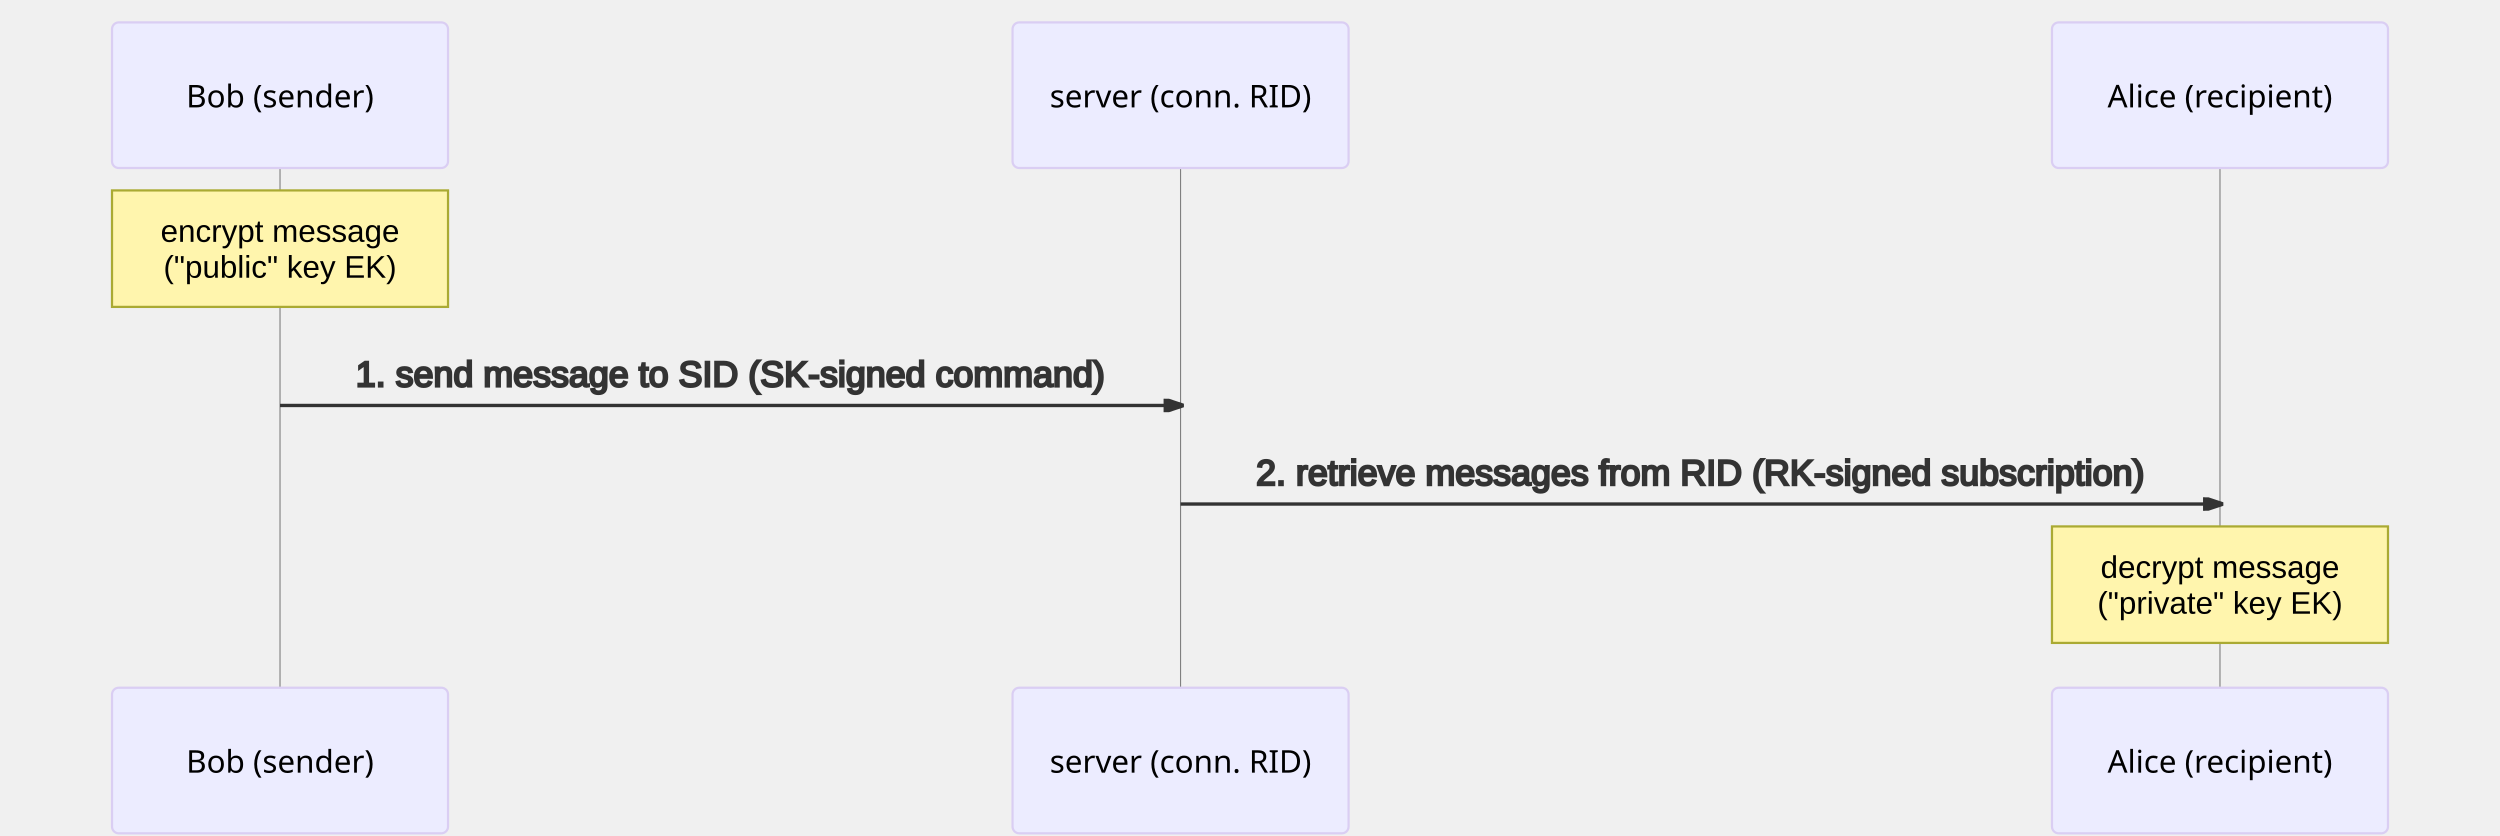
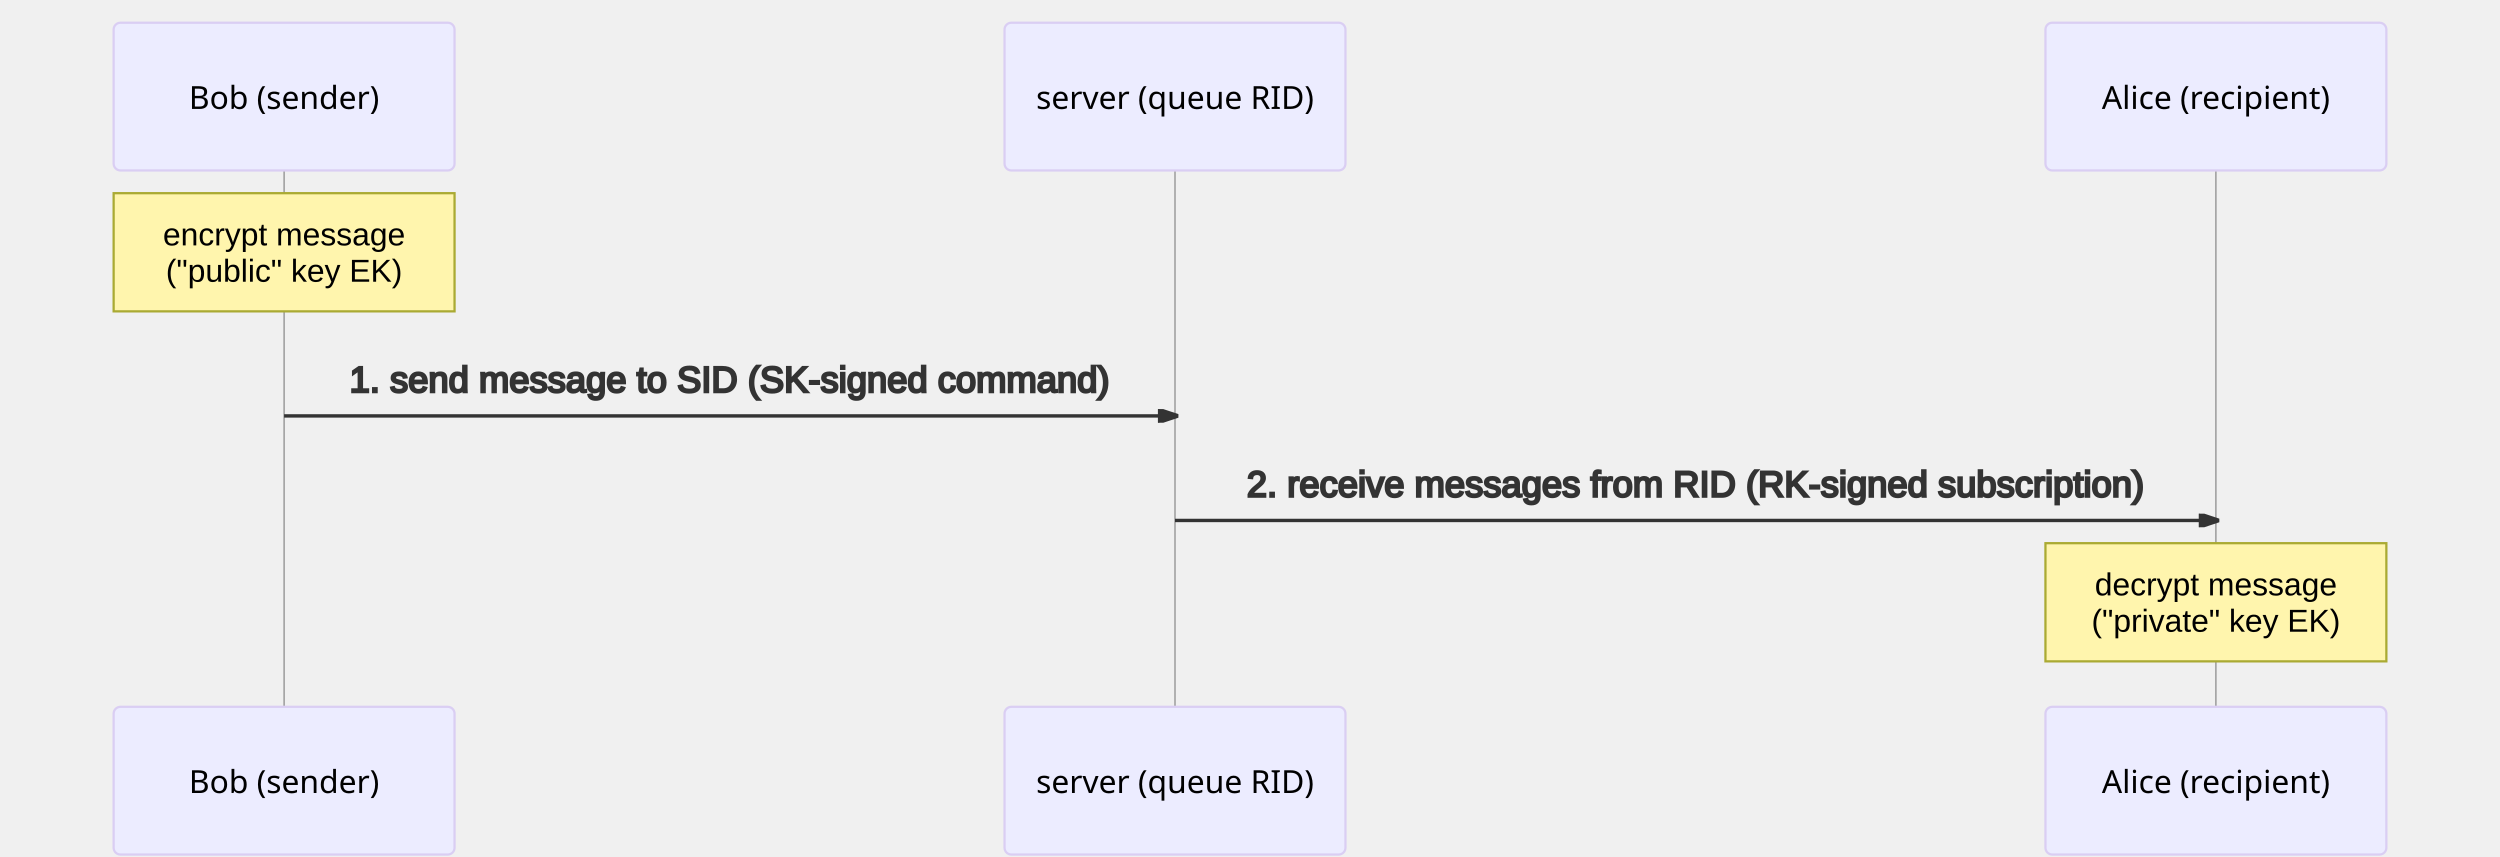
- <svg xmlns="http://www.w3.org/2000/svg" id="mermaid-svg" width="100%" height="100%" style="max-width:1116px;" viewBox="-50 -10 1116 373">
-   <style>#mermaid-svg{font-family:"trebuchet ms",verdana,arial;font-size:16px;fill:#333;}#mermaid-svg .error-icon{fill:#552222;}#mermaid-svg .error-text{fill:#552222;stroke:#552222;}#mermaid-svg .edge-thickness-normal{stroke-width:2px;}#mermaid-svg .edge-thickness-thick{stroke-width:3.5px;}#mermaid-svg .edge-pattern-solid{stroke-dasharray:0;}#mermaid-svg .edge-pattern-dashed{stroke-dasharray:3;}#mermaid-svg .edge-pattern-dotted{stroke-dasharray:2;}#mermaid-svg .marker{fill:#333333;}#mermaid-svg .marker.cross{stroke:#333333;}#mermaid-svg svg{font-family:"trebuchet ms",verdana,arial;font-size:16px;}#mermaid-svg .actor{stroke:hsl(259.626,59.777%,87.902%);fill:#ECECFF;}#mermaid-svg text.actor &gt; tspan{fill:black;stroke:none;}#mermaid-svg .actor-line{stroke:grey;}#mermaid-svg .messageLine0{stroke-width:1.5;stroke-dasharray:none;stroke:#333;}#mermaid-svg .messageLine1{stroke-width:1.5;stroke-dasharray:2,2;stroke:#333;}#mermaid-svg #arrowhead path{fill:#333;stroke:#333;}#mermaid-svg .sequenceNumber{fill:white;}#mermaid-svg #sequencenumber{fill:#333;}#mermaid-svg #crosshead path{fill:#333;stroke:#333;}#mermaid-svg .messageText{fill:#333;stroke:#333;}#mermaid-svg .labelBox{stroke:hsl(259.626,59.777%,87.902%);fill:#ECECFF;}#mermaid-svg .labelText,#mermaid-svg .labelText &gt; tspan{fill:black;stroke:none;}#mermaid-svg .loopText,#mermaid-svg .loopText &gt; tspan{fill:black;stroke:none;}#mermaid-svg .loopLine{stroke-width:2px;stroke-dasharray:2,2;stroke:hsl(259.626,59.777%,87.902%);fill:hsl(259.626,59.777%,87.902%);}#mermaid-svg .note{stroke:#aaaa33;fill:#fff5ad;}#mermaid-svg .noteText,#mermaid-svg .noteText &gt; tspan{fill:black;stroke:none;}#mermaid-svg .activation0{fill:#f4f4f4;stroke:#666;}#mermaid-svg .activation1{fill:#f4f4f4;stroke:#666;}#mermaid-svg .activation2{fill:#f4f4f4;stroke:#666;}#mermaid-svg:root{--mermaid-font-family:"trebuchet ms",verdana,arial;}#mermaid-svg sequence{fill:apa;}</style>
+ <svg xmlns="http://www.w3.org/2000/svg" id="mermaid-1603362302206" width="100%" height="377" style="max-width: 1100px;" viewBox="-50 -10 1100 377">
+   <style>#mermaid-1603362302206{font-family:"trebuchet ms",verdana,arial;font-size:16px;fill:#333;}#mermaid-1603362302206 .error-icon{fill:#552222;}#mermaid-1603362302206 .error-text{fill:#552222;stroke:#552222;}#mermaid-1603362302206 .edge-thickness-normal{stroke-width:2px;}#mermaid-1603362302206 .edge-thickness-thick{stroke-width:3.5px;}#mermaid-1603362302206 .edge-pattern-solid{stroke-dasharray:0;}#mermaid-1603362302206 .edge-pattern-dashed{stroke-dasharray:3;}#mermaid-1603362302206 .edge-pattern-dotted{stroke-dasharray:2;}#mermaid-1603362302206 .marker{fill:#333333;}#mermaid-1603362302206 .marker.cross{stroke:#333333;}#mermaid-1603362302206 svg{font-family:"trebuchet ms",verdana,arial;font-size:16px;}#mermaid-1603362302206 .actor{stroke:hsl(259.626,59.777%,87.902%);fill:#ECECFF;}#mermaid-1603362302206 text.actor &gt; tspan{fill:black;stroke:none;}#mermaid-1603362302206 .actor-line{stroke:grey;}#mermaid-1603362302206 .messageLine0{stroke-width:1.5;stroke-dasharray:none;stroke:#333;}#mermaid-1603362302206 .messageLine1{stroke-width:1.5;stroke-dasharray:2,2;stroke:#333;}#mermaid-1603362302206 #arrowhead path{fill:#333;stroke:#333;}#mermaid-1603362302206 .sequenceNumber{fill:white;}#mermaid-1603362302206 #sequencenumber{fill:#333;}#mermaid-1603362302206 #crosshead path{fill:#333;stroke:#333;}#mermaid-1603362302206 .messageText{fill:#333;stroke:#333;}#mermaid-1603362302206 .labelBox{stroke:hsl(259.626,59.777%,87.902%);fill:#ECECFF;}#mermaid-1603362302206 .labelText,#mermaid-1603362302206 .labelText &gt; tspan{fill:black;stroke:none;}#mermaid-1603362302206 .loopText,#mermaid-1603362302206 .loopText &gt; tspan{fill:black;stroke:none;}#mermaid-1603362302206 .loopLine{stroke-width:2px;stroke-dasharray:2,2;stroke:hsl(259.626,59.777%,87.902%);fill:hsl(259.626,59.777%,87.902%);}#mermaid-1603362302206 .note{stroke:#aaaa33;fill:#fff5ad;}#mermaid-1603362302206 .noteText,#mermaid-1603362302206 .noteText &gt; tspan{fill:black;stroke:none;}#mermaid-1603362302206 .activation0{fill:#f4f4f4;stroke:#666;}#mermaid-1603362302206 .activation1{fill:#f4f4f4;stroke:#666;}#mermaid-1603362302206 .activation2{fill:#f4f4f4;stroke:#666;}#mermaid-1603362302206:root{--mermaid-font-family:"trebuchet ms",verdana,arial;}#mermaid-1603362302206 sequence{fill:apa;}</style>
  <g />
  <g>
-     <line id="actor0" x1="75" y1="5" x2="75" y2="362" class="actor-line" stroke-width="0.5px" stroke="#999" />
+     <line id="actor706" x1="75" y1="5" x2="75" y2="366" class="actor-line" stroke-width="0.5px" stroke="#999" />
    <rect x="0" y="0" fill="#eaeaea" stroke="#666" width="150" height="65" rx="3" ry="3" class="actor" />
    <text x="75" y="32.5" dominant-baseline="central" alignment-baseline="central" class="actor" style="text-anchor: middle; font-size: 14px; font-weight: 400; font-family: Open-Sans, sans-serif;">
      <tspan x="75" dy="0">Bob (sender)</tspan>
    </text>
  </g>
  <g>
-     <line id="actor1" x1="477" y1="5" x2="477" y2="362" class="actor-line" stroke-width="0.5px" stroke="#999" />
-     <rect x="402" y="0" fill="#eaeaea" stroke="#666" width="150" height="65" rx="3" ry="3" class="actor" />
-     <text x="477" y="32.5" dominant-baseline="central" alignment-baseline="central" class="actor" style="text-anchor: middle; font-size: 14px; font-weight: 400; font-family: Open-Sans, sans-serif;">
-       <tspan x="477" dy="0">server (conn. RID)</tspan>
+     <line id="actor707" x1="467" y1="5" x2="467" y2="366" class="actor-line" stroke-width="0.5px" stroke="#999" />
+     <rect x="392" y="0" fill="#eaeaea" stroke="#666" width="150" height="65" rx="3" ry="3" class="actor" />
+     <text x="467" y="32.5" dominant-baseline="central" alignment-baseline="central" class="actor" style="text-anchor: middle; font-size: 14px; font-weight: 400; font-family: Open-Sans, sans-serif;">
+       <tspan x="467" dy="0">server (queue RID)</tspan>
    </text>
  </g>
  <g>
-     <line id="actor2" x1="941" y1="5" x2="941" y2="362" class="actor-line" stroke-width="0.5px" stroke="#999" />
-     <rect x="866" y="0" fill="#eaeaea" stroke="#666" width="150" height="65" rx="3" ry="3" class="actor" />
-     <text x="941" y="32.5" dominant-baseline="central" alignment-baseline="central" class="actor" style="text-anchor: middle; font-size: 14px; font-weight: 400; font-family: Open-Sans, sans-serif;">
-       <tspan x="941" dy="0">Alice (recipient)</tspan>
+     <line id="actor708" x1="925" y1="5" x2="925" y2="366" class="actor-line" stroke-width="0.5px" stroke="#999" />
+     <rect x="850" y="0" fill="#eaeaea" stroke="#666" width="150" height="65" rx="3" ry="3" class="actor" />
+     <text x="925" y="32.5" dominant-baseline="central" alignment-baseline="central" class="actor" style="text-anchor: middle; font-size: 14px; font-weight: 400; font-family: Open-Sans, sans-serif;">
+       <tspan x="925" dy="0">Alice (recipient)</tspan>
    </text>
  </g>
  <defs>
    <marker id="arrowhead" refX="5" refY="2" markerWidth="6" markerHeight="4" orient="auto">
      <path d="M 0,0 V 4 L6,2 Z" />
    </marker>
  </defs>
  <defs>
    <marker id="crosshead" markerWidth="15" markerHeight="8" orient="auto" refX="16" refY="4">
      <path fill="black" stroke="#000000" stroke-width="1px" d="M 9,2 V 6 L16,4 Z" style="stroke-dasharray: 0, 0;" />
      <path fill="none" stroke="#000000" stroke-width="1px" d="M 0,1 L 6,7 M 6,1 L 0,7" style="stroke-dasharray: 0, 0;" />
    </marker>
  </defs>
  <defs>
    <marker id="sequencenumber" refX="15" refY="15" markerWidth="60" markerHeight="40" orient="auto">
      <circle cx="15" cy="15" r="6" />
    </marker>
  </defs>
  <g>
    <rect x="0" y="75" fill="#EDF2AE" stroke="#666" width="150" height="52" rx="0" ry="0" class="note" />
    <text x="75" y="80" text-anchor="middle" dominant-baseline="middle" alignment-baseline="middle" class="noteText" dy="1em" style="font-family: &quot;trebuchet ms&quot;, verdana, arial; font-size: 14px; font-weight: 400;">
      <tspan x="75">encrypt message</tspan>
    </text>
    <text x="75" y="96" text-anchor="middle" dominant-baseline="middle" alignment-baseline="middle" class="noteText" dy="1em" style="font-family: &quot;trebuchet ms&quot;, verdana, arial; font-size: 14px; font-weight: 400;">
      <tspan x="75">("public" key EK)</tspan>
    </text>
  </g>
-   <text x="276" y="142" text-anchor="middle" dominant-baseline="middle" alignment-baseline="middle" class="messageText" dy="1em" style="font-family: &quot;trebuchet ms&quot;, verdana, arial; font-size: 16px; font-weight: 400;">1. send message to SID (SK-signed command)</text>
-   <line x1="75" y1="171" x2="477" y2="171" class="messageLine0" stroke-width="2" stroke="none" marker-end="url(#arrowhead)" style="fill: none;" />
-   <text x="709" y="186" text-anchor="middle" dominant-baseline="middle" alignment-baseline="middle" class="messageText" dy="1em" style="font-family: &quot;trebuchet ms&quot;, verdana, arial; font-size: 16px; font-weight: 400;">2. retrieve messages from RID (RK-signed subscription)</text>
-   <line x1="477" y1="215" x2="941" y2="215" class="messageLine0" stroke-width="2" stroke="none" marker-end="url(#arrowhead)" style="fill: none;" />
+   <text x="271" y="142" text-anchor="middle" dominant-baseline="middle" alignment-baseline="middle" class="messageText" dy="1em" style="font-family: &quot;trebuchet ms&quot;, verdana, arial; font-size: 16px; font-weight: 400;">1. send message to SID (SK-signed command)</text>
+   <line x1="75" y1="173" x2="467" y2="173" class="messageLine0" stroke-width="2" stroke="none" marker-end="url(#arrowhead)" style="fill: none;" />
+   <text x="696" y="188" text-anchor="middle" dominant-baseline="middle" alignment-baseline="middle" class="messageText" dy="1em" style="font-family: &quot;trebuchet ms&quot;, verdana, arial; font-size: 16px; font-weight: 400;">2. receive messages from RID (RK-signed subscription)</text>
+   <line x1="467" y1="219" x2="925" y2="219" class="messageLine0" stroke-width="2" stroke="none" marker-end="url(#arrowhead)" style="fill: none;" />
  <g>
-     <rect x="866" y="225" fill="#EDF2AE" stroke="#666" width="150" height="52" rx="0" ry="0" class="note" />
-     <text x="941" y="230" text-anchor="middle" dominant-baseline="middle" alignment-baseline="middle" class="noteText" dy="1em" style="font-family: &quot;trebuchet ms&quot;, verdana, arial; font-size: 14px; font-weight: 400;">
-       <tspan x="941">decrypt message</tspan>
+     <rect x="850" y="229" fill="#EDF2AE" stroke="#666" width="150" height="52" rx="0" ry="0" class="note" />
+     <text x="925" y="234" text-anchor="middle" dominant-baseline="middle" alignment-baseline="middle" class="noteText" dy="1em" style="font-family: &quot;trebuchet ms&quot;, verdana, arial; font-size: 14px; font-weight: 400;">
+       <tspan x="925">decrypt message</tspan>
    </text>
-     <text x="941" y="246" text-anchor="middle" dominant-baseline="middle" alignment-baseline="middle" class="noteText" dy="1em" style="font-family: &quot;trebuchet ms&quot;, verdana, arial; font-size: 14px; font-weight: 400;">
-       <tspan x="941">("private" key EK)</tspan>
+     <text x="925" y="250" text-anchor="middle" dominant-baseline="middle" alignment-baseline="middle" class="noteText" dy="1em" style="font-family: &quot;trebuchet ms&quot;, verdana, arial; font-size: 14px; font-weight: 400;">
+       <tspan x="925">("private" key EK)</tspan>
    </text>
  </g>
  <g>
-     <rect x="0" y="297" fill="#eaeaea" stroke="#666" width="150" height="65" rx="3" ry="3" class="actor" />
-     <text x="75" y="329.5" dominant-baseline="central" alignment-baseline="central" class="actor" style="text-anchor: middle; font-size: 14px; font-weight: 400; font-family: Open-Sans, sans-serif;">
+     <rect x="0" y="301" fill="#eaeaea" stroke="#666" width="150" height="65" rx="3" ry="3" class="actor" />
+     <text x="75" y="333.5" dominant-baseline="central" alignment-baseline="central" class="actor" style="text-anchor: middle; font-size: 14px; font-weight: 400; font-family: Open-Sans, sans-serif;">
      <tspan x="75" dy="0">Bob (sender)</tspan>
    </text>
  </g>
  <g>
-     <rect x="402" y="297" fill="#eaeaea" stroke="#666" width="150" height="65" rx="3" ry="3" class="actor" />
-     <text x="477" y="329.5" dominant-baseline="central" alignment-baseline="central" class="actor" style="text-anchor: middle; font-size: 14px; font-weight: 400; font-family: Open-Sans, sans-serif;">
-       <tspan x="477" dy="0">server (conn. RID)</tspan>
+     <rect x="392" y="301" fill="#eaeaea" stroke="#666" width="150" height="65" rx="3" ry="3" class="actor" />
+     <text x="467" y="333.5" dominant-baseline="central" alignment-baseline="central" class="actor" style="text-anchor: middle; font-size: 14px; font-weight: 400; font-family: Open-Sans, sans-serif;">
+       <tspan x="467" dy="0">server (queue RID)</tspan>
    </text>
  </g>
  <g>
-     <rect x="866" y="297" fill="#eaeaea" stroke="#666" width="150" height="65" rx="3" ry="3" class="actor" />
-     <text x="941" y="329.5" dominant-baseline="central" alignment-baseline="central" class="actor" style="text-anchor: middle; font-size: 14px; font-weight: 400; font-family: Open-Sans, sans-serif;">
-       <tspan x="941" dy="0">Alice (recipient)</tspan>
+     <rect x="850" y="301" fill="#eaeaea" stroke="#666" width="150" height="65" rx="3" ry="3" class="actor" />
+     <text x="925" y="333.5" dominant-baseline="central" alignment-baseline="central" class="actor" style="text-anchor: middle; font-size: 14px; font-weight: 400; font-family: Open-Sans, sans-serif;">
+       <tspan x="925" dy="0">Alice (recipient)</tspan>
    </text>
  </g>
</svg>
